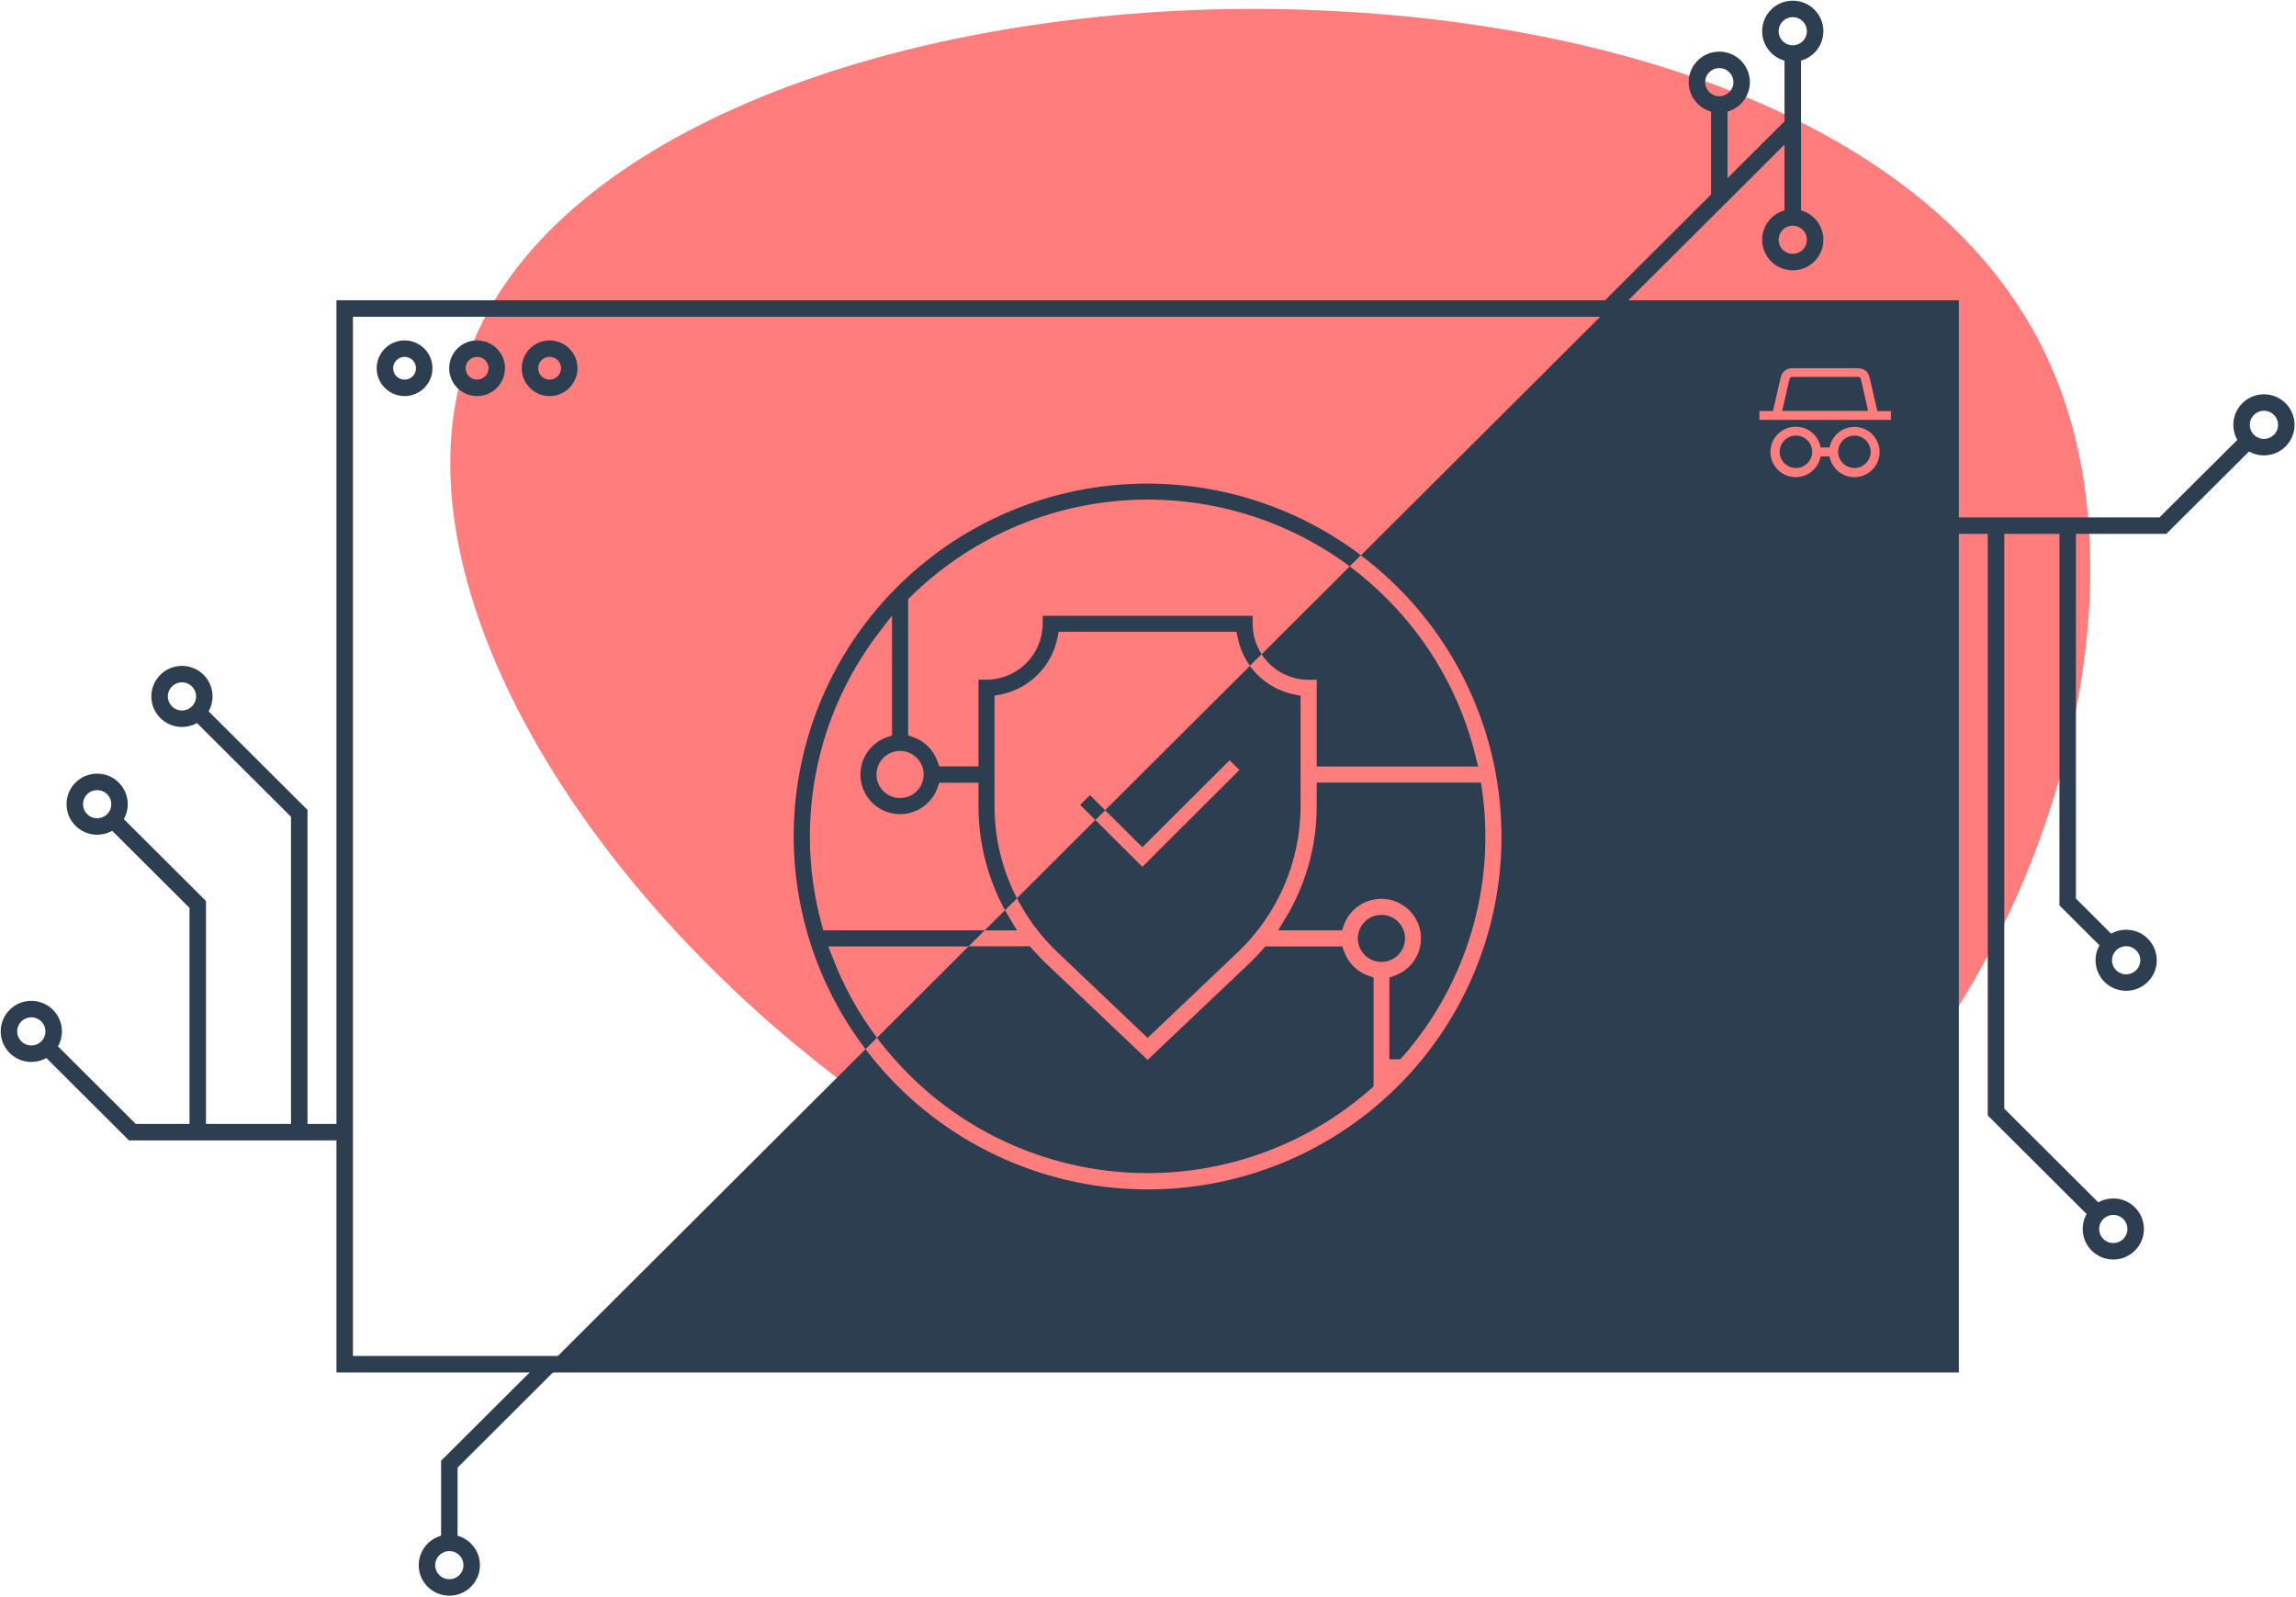
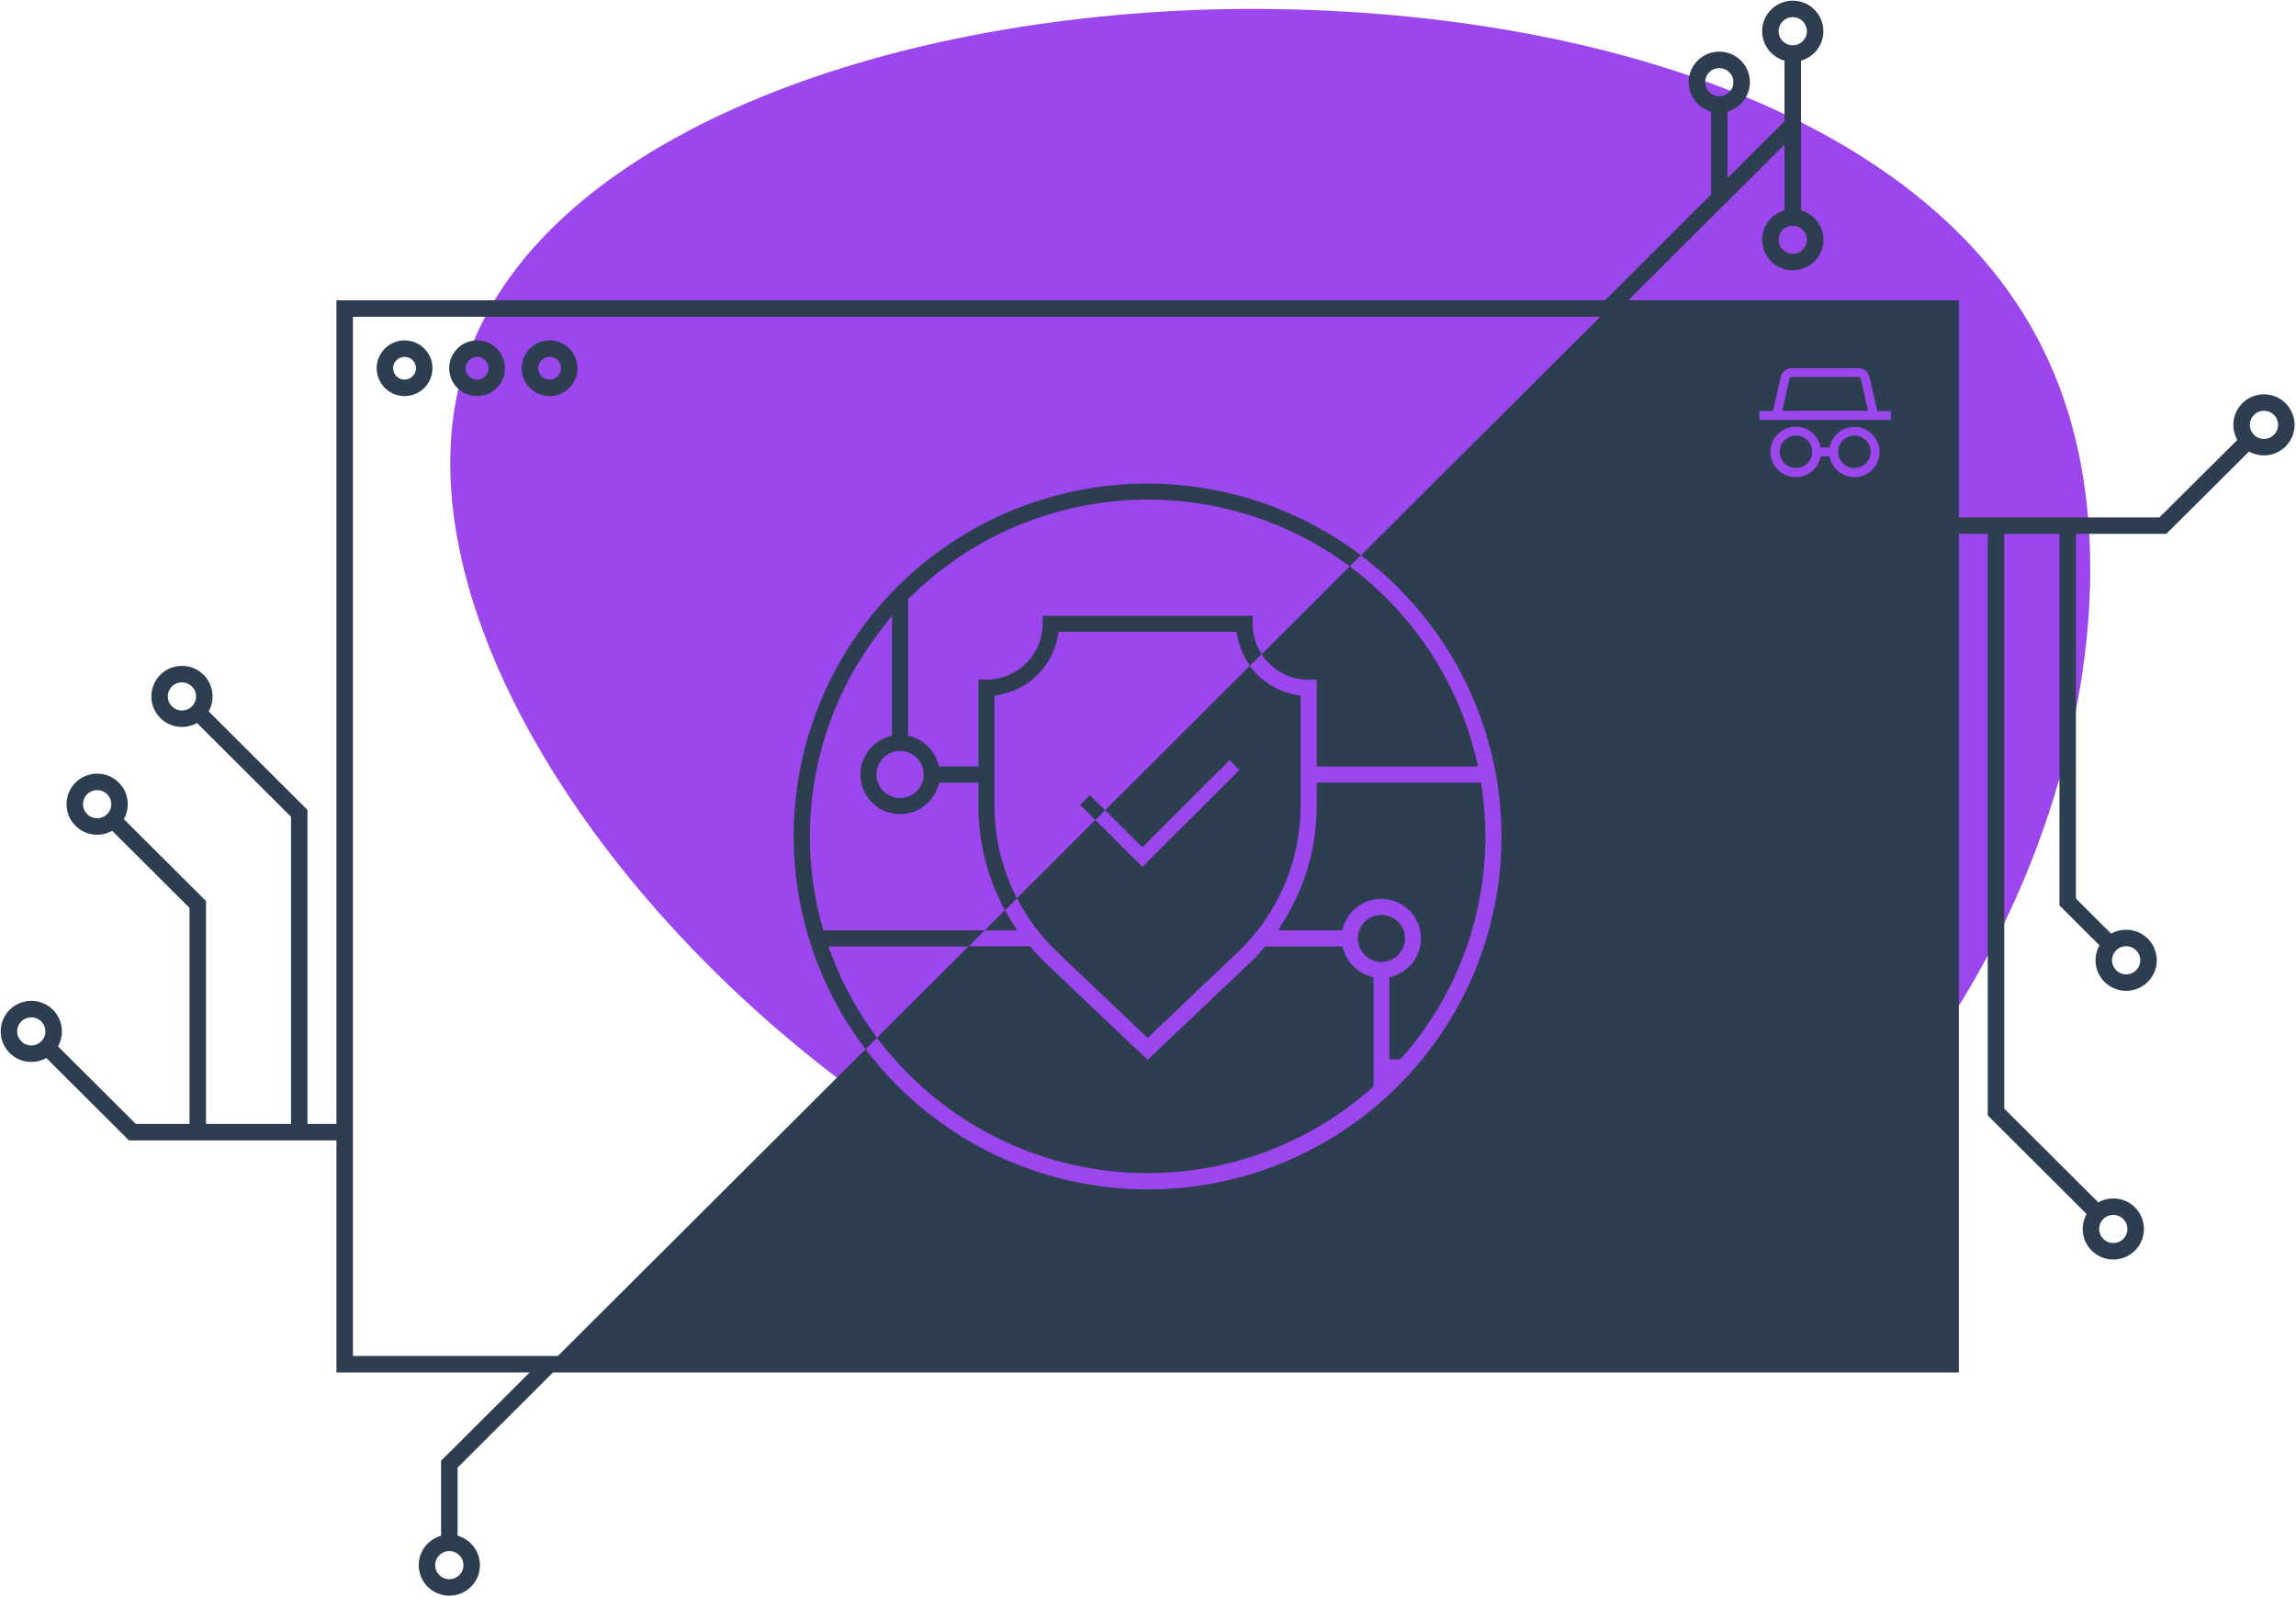
<svg xmlns="http://www.w3.org/2000/svg" width="696" height="484" viewBox="0 0 696 484" fill="none">
-   <path d="M622.734 113.384C656.485 194.079 608.159 323.728 528.382 372.681C448.605 421.251 337.761 389.508 255.298 327.935C173.22 265.979 119.524 174.192 141.386 109.177C163.632 44.161 261.052 5.917 367.294 2.858C473.918 0.18 589.366 32.306 622.734 113.384Z" fill="#FF7D7D" />
+   <path d="M622.734 113.384C656.485 194.079 608.159 323.728 528.382 372.681C448.605 421.251 337.761 389.508 255.298 327.935C173.22 265.979 119.524 174.192 141.386 109.177C163.632 44.161 261.052 5.917 367.294 2.857C473.918 0.18 589.366 32.305 622.734 113.384Z" fill="#9C47ED" />
  <path d="M122.641 117.575C125.931 117.575 128.597 114.916 128.597 111.635C128.597 108.355 125.931 105.696 122.641 105.696C119.351 105.696 116.684 108.355 116.684 111.635C116.684 114.916 119.351 117.575 122.641 117.575Z" stroke="#2C3E50" stroke-width="5" stroke-miterlimit="10" />
  <path d="M144.623 117.575C147.913 117.575 150.58 114.916 150.58 111.635C150.58 108.355 147.913 105.696 144.623 105.696C141.333 105.696 138.667 108.355 138.667 111.635C138.667 114.916 141.333 117.575 144.623 117.575Z" stroke="#2C3E50" stroke-width="5" stroke-miterlimit="10" />
  <path d="M166.606 117.575C169.896 117.575 172.563 114.916 172.563 111.635C172.563 108.355 169.896 105.696 166.606 105.696C163.316 105.696 160.649 108.355 160.649 111.635C160.649 114.916 163.316 117.575 166.606 117.575Z" stroke="#2C3E50" stroke-width="5" stroke-miterlimit="10" />
  <path d="M591.293 93.528H104.49V413.563H591.293V93.528Z" stroke="#2C3E50" stroke-width="5" stroke-miterlimit="10" />
  <path d="M566.291 124.551H540.25L542.482 114.853C542.514 114.685 542.603 114.534 542.735 114.425C542.868 114.317 543.034 114.257 543.205 114.258H563.353C563.532 114.262 563.704 114.328 563.839 114.445C563.975 114.562 564.064 114.722 564.094 114.898L566.291 124.551Z" fill="#2C3E50" />
  <path d="M306.222 278.62C305.68 277.719 305.155 276.817 304.649 275.916L298.494 282.054H308.31L306.222 278.62ZM392.445 210.545C386.981 209.475 382.132 206.367 378.886 201.856L335.002 245.605L346.283 256.853L372.74 230.472L375.705 233.429L350.395 258.665L347.774 261.297L346.283 262.775L332.037 248.571L308.283 272.284C311.381 278.325 315.468 283.809 320.377 288.507L347.883 314.645L375.379 288.507C381.32 282.816 386.053 275.993 389.297 268.441C392.541 260.89 394.229 252.765 394.262 244.551V210.905L392.445 210.545ZM414.834 295.808C413.124 295.21 411.57 294.236 410.289 292.959C409.008 291.681 408.031 290.131 407.431 288.426L406.898 286.921H383.559L382.881 287.696C381.508 289.264 380.17 290.679 378.751 292.013L347.883 321.315L317.006 291.977C315.614 290.643 314.222 289.183 312.884 287.66L312.215 286.885H293.604L265.836 314.609C267.529 316.88 269.337 319.086 271.259 321.225C280.157 331.255 290.95 339.441 303.02 345.312C315.091 351.184 328.204 354.627 341.609 355.445C355.014 356.265 368.45 354.442 381.149 350.083C393.848 345.724 405.561 338.913 415.621 330.039L416.38 329.363V296.34L414.834 295.808ZM418.739 277.34C417.324 277.344 415.941 277.766 414.766 278.551C413.592 279.338 412.678 280.454 412.138 281.759C411.599 283.064 411.46 284.498 411.738 285.882C412.016 287.265 412.699 288.536 413.702 289.532C414.703 290.529 415.979 291.207 417.367 291.481C418.755 291.755 420.193 291.612 421.5 291.071C422.808 290.531 423.925 289.616 424.711 288.442C425.497 287.269 425.916 285.89 425.916 284.478C425.916 283.538 425.73 282.606 425.367 281.738C425.006 280.87 424.475 280.081 423.806 279.419C423.137 278.755 422.345 278.23 421.472 277.873C420.599 277.517 419.664 277.336 418.721 277.34H418.739ZM448.061 232.374L447.393 229.589C443.025 211.486 433.768 194.922 420.628 181.694C417.049 178.089 413.213 174.749 409.149 171.698L382.439 198.341C383.982 200.716 386.095 202.669 388.588 204.021C391.081 205.373 393.873 206.082 396.711 206.083H399.143V232.374H448.061ZM449.227 239.188L448.947 237.25H399.143V244.524C399.123 256.552 395.796 268.345 389.525 278.62L387.437 282.045H406.826L407.35 280.531C408.021 278.613 409.169 276.897 410.686 275.542C412.204 274.187 414.042 273.239 416.026 272.786C418.012 272.333 420.08 272.39 422.037 272.952C423.995 273.513 425.777 274.561 427.218 275.997C428.658 277.434 429.709 279.21 430.272 281.163C430.835 283.114 430.892 285.176 430.438 287.156C429.984 289.136 429.033 290.968 427.674 292.481C426.316 293.994 424.594 295.139 422.671 295.808L421.161 296.331V321.125H424.443L425.202 320.35C434.833 309.345 441.966 296.396 446.113 282.388C450.26 268.38 451.322 253.644 449.227 239.188ZM544.417 132.041C543.441 132.039 542.485 132.327 541.673 132.866C540.86 133.406 540.225 134.173 539.85 135.073C539.476 135.972 539.377 136.961 539.566 137.917C539.755 138.872 540.225 139.75 540.915 140.438C541.605 141.128 542.484 141.597 543.441 141.788C544.4 141.979 545.392 141.881 546.294 141.509C547.196 141.137 547.968 140.507 548.511 139.697C549.053 138.887 549.343 137.935 549.343 136.962C549.34 135.659 548.821 134.41 547.898 133.488C546.975 132.566 545.724 132.045 544.417 132.041ZM562.133 132.041C561.157 132.041 560.202 132.329 559.392 132.87C558.58 133.411 557.947 134.18 557.574 135.079C557.2 135.978 557.102 136.967 557.293 137.922C557.483 138.876 557.954 139.753 558.643 140.442C559.334 141.13 560.213 141.598 561.171 141.789C562.128 141.979 563.12 141.881 564.021 141.508C564.923 141.136 565.694 140.505 566.237 139.696C566.779 138.887 567.068 137.935 567.068 136.962C567.066 135.658 566.545 134.407 565.62 133.485C564.695 132.563 563.441 132.044 562.133 132.041ZM562.133 132.041C561.157 132.041 560.202 132.329 559.392 132.87C558.58 133.411 557.947 134.18 557.574 135.079C557.2 135.978 557.102 136.967 557.293 137.922C557.483 138.876 557.954 139.753 558.643 140.442C559.334 141.13 560.213 141.598 561.171 141.789C562.128 141.979 563.12 141.881 564.021 141.508C564.923 141.136 565.694 140.505 566.237 139.696C566.779 138.887 567.068 137.935 567.068 136.962C567.066 135.658 566.545 134.407 565.62 133.485C564.695 132.563 563.441 132.044 562.133 132.041ZM544.417 132.041C543.441 132.039 542.485 132.327 541.673 132.866C540.86 133.406 540.225 134.173 539.85 135.073C539.476 135.972 539.377 136.961 539.566 137.917C539.755 138.872 540.225 139.75 540.915 140.438C541.605 141.128 542.484 141.597 543.441 141.788C544.4 141.979 545.392 141.881 546.294 141.509C547.196 141.137 547.968 140.507 548.511 139.697C549.053 138.887 549.343 137.935 549.343 136.962C549.34 135.659 548.821 134.41 547.898 133.488C546.975 132.566 545.724 132.045 544.417 132.041ZM487.833 93.285L412.538 168.364C424.775 177.574 434.889 189.295 442.196 202.736C449.503 216.176 453.834 231.022 454.896 246.274C455.958 261.525 453.727 276.826 448.353 291.144C442.98 305.463 434.588 318.466 423.746 329.275C412.903 340.083 399.861 348.448 385.5 353.803C371.139 359.158 355.794 361.379 340.499 360.316C325.203 359.253 310.315 354.931 296.838 347.642C283.361 340.352 271.608 330.266 262.374 318.061L166.561 413.599H591.284V93.285H487.833ZM562.133 144.659C560.336 144.657 558.597 144.023 557.222 142.869C555.847 141.716 554.923 140.115 554.613 138.35H551.901C551.562 140.232 550.529 141.919 549.005 143.079C547.481 144.24 545.577 144.79 543.667 144.62C541.758 144.45 539.98 143.574 538.686 142.164C537.392 140.753 536.674 138.91 536.674 136.998C536.674 135.086 537.392 133.243 538.686 131.833C539.98 130.422 541.758 129.546 543.667 129.376C545.577 129.206 547.481 129.756 549.005 130.917C550.529 132.077 551.562 133.764 551.901 135.646H554.613C554.878 134.222 555.543 132.902 556.533 131.841C557.522 130.78 558.794 130.023 560.2 129.657C561.605 129.29 563.087 129.332 564.47 129.774C565.853 130.217 567.081 131.044 568.01 132.157C568.939 133.271 569.532 134.626 569.717 136.063C569.902 137.499 569.673 138.958 569.056 140.271C568.44 141.582 567.461 142.692 566.235 143.469C565.008 144.246 563.586 144.659 562.133 144.659ZM573.206 127.291H533.335V124.587H537.457L539.816 114.33C539.985 113.562 540.413 112.876 541.028 112.384C541.643 111.891 542.408 111.625 543.197 111.626H563.344C564.144 111.627 564.918 111.905 565.536 112.411C566.155 112.917 566.578 113.621 566.734 114.402L569.084 124.623H573.206V127.291ZM562.133 132.041C561.157 132.041 560.202 132.329 559.392 132.87C558.58 133.411 557.947 134.18 557.574 135.079C557.2 135.978 557.102 136.967 557.293 137.922C557.483 138.876 557.954 139.753 558.643 140.442C559.334 141.13 560.213 141.598 561.171 141.789C562.128 141.979 563.12 141.881 564.021 141.508C564.923 141.136 565.694 140.505 566.237 139.696C566.779 138.887 567.068 137.935 567.068 136.962C567.066 135.658 566.545 134.407 565.62 133.485C564.695 132.563 563.441 132.044 562.133 132.041ZM544.417 132.041C543.441 132.039 542.485 132.327 541.673 132.866C540.86 133.406 540.225 134.173 539.85 135.073C539.476 135.972 539.377 136.961 539.566 137.917C539.755 138.872 540.225 139.75 540.915 140.438C541.605 141.128 542.484 141.597 543.441 141.788C544.4 141.979 545.392 141.881 546.294 141.509C547.196 141.137 547.968 140.507 548.511 139.697C549.053 138.887 549.343 137.935 549.343 136.962C549.34 135.659 548.821 134.41 547.898 133.488C546.975 132.566 545.724 132.045 544.417 132.041ZM544.417 132.041C543.441 132.039 542.485 132.327 541.673 132.866C540.86 133.406 540.225 134.173 539.85 135.073C539.476 135.972 539.377 136.961 539.566 137.917C539.755 138.872 540.225 139.75 540.915 140.438C541.605 141.128 542.484 141.597 543.441 141.788C544.4 141.979 545.392 141.881 546.294 141.509C547.196 141.137 547.968 140.507 548.511 139.697C549.053 138.887 549.343 137.935 549.343 136.962C549.34 135.659 548.821 134.41 547.898 133.488C546.975 132.566 545.724 132.045 544.417 132.041ZM562.133 132.041C561.157 132.041 560.202 132.329 559.392 132.87C558.58 133.411 557.947 134.18 557.574 135.079C557.2 135.978 557.102 136.967 557.293 137.922C557.483 138.876 557.954 139.753 558.643 140.442C559.334 141.13 560.213 141.598 561.171 141.789C562.128 141.979 563.12 141.881 564.021 141.508C564.923 141.136 565.694 140.505 566.237 139.696C566.779 138.887 567.068 137.935 567.068 136.962C567.066 135.658 566.545 134.407 565.62 133.485C564.695 132.563 563.441 132.044 562.133 132.041ZM562.133 132.041C561.157 132.041 560.202 132.329 559.392 132.87C558.58 133.411 557.947 134.18 557.574 135.079C557.2 135.978 557.102 136.967 557.293 137.922C557.483 138.876 557.954 139.753 558.643 140.442C559.334 141.13 560.213 141.598 561.171 141.789C562.128 141.979 563.12 141.881 564.021 141.508C564.923 141.136 565.694 140.505 566.237 139.696C566.779 138.887 567.068 137.935 567.068 136.962C567.066 135.658 566.545 134.407 565.62 133.485C564.695 132.563 563.441 132.044 562.133 132.041ZM544.417 132.041C543.441 132.039 542.485 132.327 541.673 132.866C540.86 133.406 540.225 134.173 539.85 135.073C539.476 135.972 539.377 136.961 539.566 137.917C539.755 138.872 540.225 139.75 540.915 140.438C541.605 141.128 542.484 141.597 543.441 141.788C544.4 141.979 545.392 141.881 546.294 141.509C547.196 141.137 547.968 140.507 548.511 139.697C549.053 138.887 549.343 137.935 549.343 136.962C549.34 135.659 548.821 134.41 547.898 133.488C546.975 132.566 545.724 132.045 544.417 132.041Z" fill="#2C3E50" />
  <path d="M487.842 93.249L521.178 60.009V31.672" stroke="#2C3E50" stroke-width="5" stroke-miterlimit="10" />
  <path d="M166.597 413.563L136.208 443.874V467.722" stroke="#2C3E50" stroke-width="5" stroke-miterlimit="10" />
  <path d="M521.178 60.009L543.45 37.801V16.224" stroke="#2C3E50" stroke-width="5" stroke-miterlimit="10" />
  <path d="M543.449 37.8V65.93" stroke="#2C3E50" stroke-width="5" stroke-miterlimit="10" />
  <path d="M521.178 31.672C524.922 31.672 527.957 28.645 527.957 24.912C527.957 21.179 524.922 18.152 521.178 18.152C517.434 18.152 514.398 21.179 514.398 24.912C514.398 28.645 517.434 31.672 521.178 31.672Z" stroke="#2C3E50" stroke-width="5" stroke-miterlimit="10" />
-   <path d="M543.45 16.223C547.194 16.223 550.229 13.197 550.229 9.464C550.229 5.73 547.194 2.704 543.45 2.704C539.706 2.704 536.67 5.73 536.67 9.464C536.67 13.197 539.706 16.223 543.45 16.223Z" stroke="#2C3E50" stroke-width="5" stroke-miterlimit="10" />
+   <path d="M543.45 16.224C547.194 16.224 550.229 13.197 550.229 9.464C550.229 5.731 547.194 2.704 543.45 2.704C539.706 2.704 536.67 5.731 536.67 9.464C536.67 13.197 539.706 16.224 543.45 16.224Z" stroke="#2C3E50" stroke-width="5" stroke-miterlimit="10" />
  <path d="M543.45 79.45C547.194 79.45 550.229 76.423 550.229 72.69C550.229 68.957 547.194 65.93 543.45 65.93C539.706 65.93 536.67 68.957 536.67 72.69C536.67 76.423 539.706 79.45 543.45 79.45Z" stroke="#2C3E50" stroke-width="5" stroke-miterlimit="10" />
  <path d="M136.208 481.242C139.952 481.242 142.987 478.215 142.987 474.482C142.987 470.749 139.952 467.722 136.208 467.722C132.464 467.722 129.429 470.749 129.429 474.482C129.429 478.215 132.464 481.242 136.208 481.242Z" stroke="#2C3E50" stroke-width="5" stroke-miterlimit="10" />
  <path d="M9.491 319.431C13.235 319.431 16.27 316.404 16.27 312.671C16.27 308.938 13.235 305.911 9.491 305.911C5.747 305.911 2.712 308.938 2.712 312.671C2.712 316.404 5.747 319.431 9.491 319.431Z" stroke="#2C3E50" stroke-width="5" stroke-miterlimit="10" />
  <path d="M29.449 250.553C33.193 250.553 36.228 247.527 36.228 243.794C36.228 240.06 33.193 237.034 29.449 237.034C25.705 237.034 22.67 240.06 22.67 243.794C22.67 247.527 25.705 250.553 29.449 250.553Z" stroke="#2C3E50" stroke-width="5" stroke-miterlimit="10" />
  <path d="M55.156 217.881C58.9 217.881 61.935 214.855 61.935 211.121C61.935 207.388 58.9 204.362 55.156 204.362C51.412 204.362 48.377 207.388 48.377 211.121C48.377 214.855 51.412 217.881 55.156 217.881Z" stroke="#2C3E50" stroke-width="5" stroke-miterlimit="10" />
  <path d="M104.482 343.225H40.133L14.282 317.448" stroke="#2C3E50" stroke-width="5" stroke-miterlimit="10" />
  <path d="M90.715 343.225V246.57L59.946 215.898" stroke="#2C3E50" stroke-width="5" stroke-miterlimit="10" />
  <path d="M59.946 343.225V274.195L34.248 248.571" stroke="#2C3E50" stroke-width="5" stroke-miterlimit="10" />
  <path d="M686.283 135.556C690.027 135.556 693.062 132.529 693.062 128.796C693.062 125.063 690.027 122.036 686.283 122.036C682.539 122.036 679.504 125.063 679.504 128.796C679.504 132.529 682.539 135.556 686.283 135.556Z" stroke="#2C3E50" stroke-width="5" stroke-miterlimit="10" />
  <path d="M644.514 297.872C648.258 297.872 651.293 294.845 651.293 291.112C651.293 287.379 648.258 284.352 644.514 284.352C640.77 284.352 637.735 287.379 637.735 291.112C637.735 294.845 640.77 297.872 644.514 297.872Z" stroke="#2C3E50" stroke-width="5" stroke-miterlimit="10" />
  <path d="M640.618 379.332C644.362 379.332 647.397 376.305 647.397 372.572C647.397 368.839 644.362 365.812 640.618 365.812C636.874 365.812 633.839 368.839 633.839 372.572C633.839 376.305 636.874 379.332 640.618 379.332Z" stroke="#2C3E50" stroke-width="5" stroke-miterlimit="10" />
  <path d="M591.284 159.35H655.641L681.493 133.618" stroke="#2C3E50" stroke-width="5" stroke-miterlimit="10" />
  <path d="M605.059 159.35V337.115L635.828 367.795" stroke="#2C3E50" stroke-width="5" stroke-miterlimit="10" />
  <path d="M626.789 159.35V273.437L639.714 286.335" stroke="#2C3E50" stroke-width="5" stroke-miterlimit="10" />
  <path d="M275.951 180.982C293.362 163.793 316.38 153.403 340.822 151.699C365.265 149.996 389.508 157.092 409.149 171.698L412.538 168.318C391.901 152.716 366.298 145.091 340.46 146.855C314.622 148.618 290.298 159.65 271.985 177.911C253.673 196.171 242.611 220.426 240.844 246.19C239.077 271.954 246.725 297.484 262.374 318.061L265.836 314.609C260.19 307.066 255.627 298.776 252.278 289.976L251.102 286.921H293.586L298.476 282.045H249.575L249.114 280.377C244.979 265.301 244.382 249.479 247.369 234.136C250.358 218.793 256.849 204.343 266.342 191.906L270.401 186.597V222.964L268.882 223.487C266.961 224.156 265.243 225.3 263.886 226.811C262.53 228.323 261.58 230.152 261.125 232.13C260.669 234.106 260.725 236.167 261.286 238.116C261.846 240.067 262.893 241.843 264.328 243.28C265.765 244.717 267.543 245.767 269.496 246.333C271.449 246.899 273.515 246.961 275.5 246.514C277.484 246.068 279.322 245.127 280.842 243.779C282.363 242.432 283.516 240.722 284.194 238.809L284.718 237.295H296.605V244.56C296.632 255.528 299.397 266.315 304.649 275.952L308.265 272.347C303.833 263.758 301.506 254.245 301.477 244.587V210.905L303.284 210.545C307.551 209.705 311.47 207.621 314.546 204.555C317.621 201.49 319.714 197.583 320.558 193.33L320.919 191.527H374.837L375.207 193.33C375.819 196.391 377.083 199.287 378.913 201.82L382.439 198.305C380.66 195.558 379.718 192.354 379.727 189.084V186.678H316.075V189.084C316.063 193.589 314.26 197.905 311.06 201.084C307.86 204.265 303.527 206.05 299.009 206.047H296.605V232.338H284.727L284.194 230.833C283.598 229.126 282.622 227.576 281.341 226.297C280.058 225.019 278.503 224.046 276.791 223.451L275.282 222.919V181.613L275.951 180.982ZM280 234.79C280 236.201 279.581 237.582 278.793 238.755C278.007 239.93 276.889 240.845 275.581 241.384C274.273 241.925 272.833 242.066 271.445 241.791C270.056 241.515 268.78 240.836 267.779 239.837C266.778 238.839 266.096 237.567 265.82 236.182C265.544 234.798 265.685 233.362 266.227 232.058C266.769 230.754 267.686 229.639 268.864 228.854C270.041 228.069 271.426 227.651 272.841 227.651C274.739 227.654 276.559 228.407 277.9 229.745C279.243 231.083 279.997 232.897 280 234.79Z" fill="#2C3E50" />
  <path d="M330.402 241.047L327.437 244.005L332.046 248.599L335.011 245.642L330.402 241.047Z" fill="#2C3E50" />
</svg>
